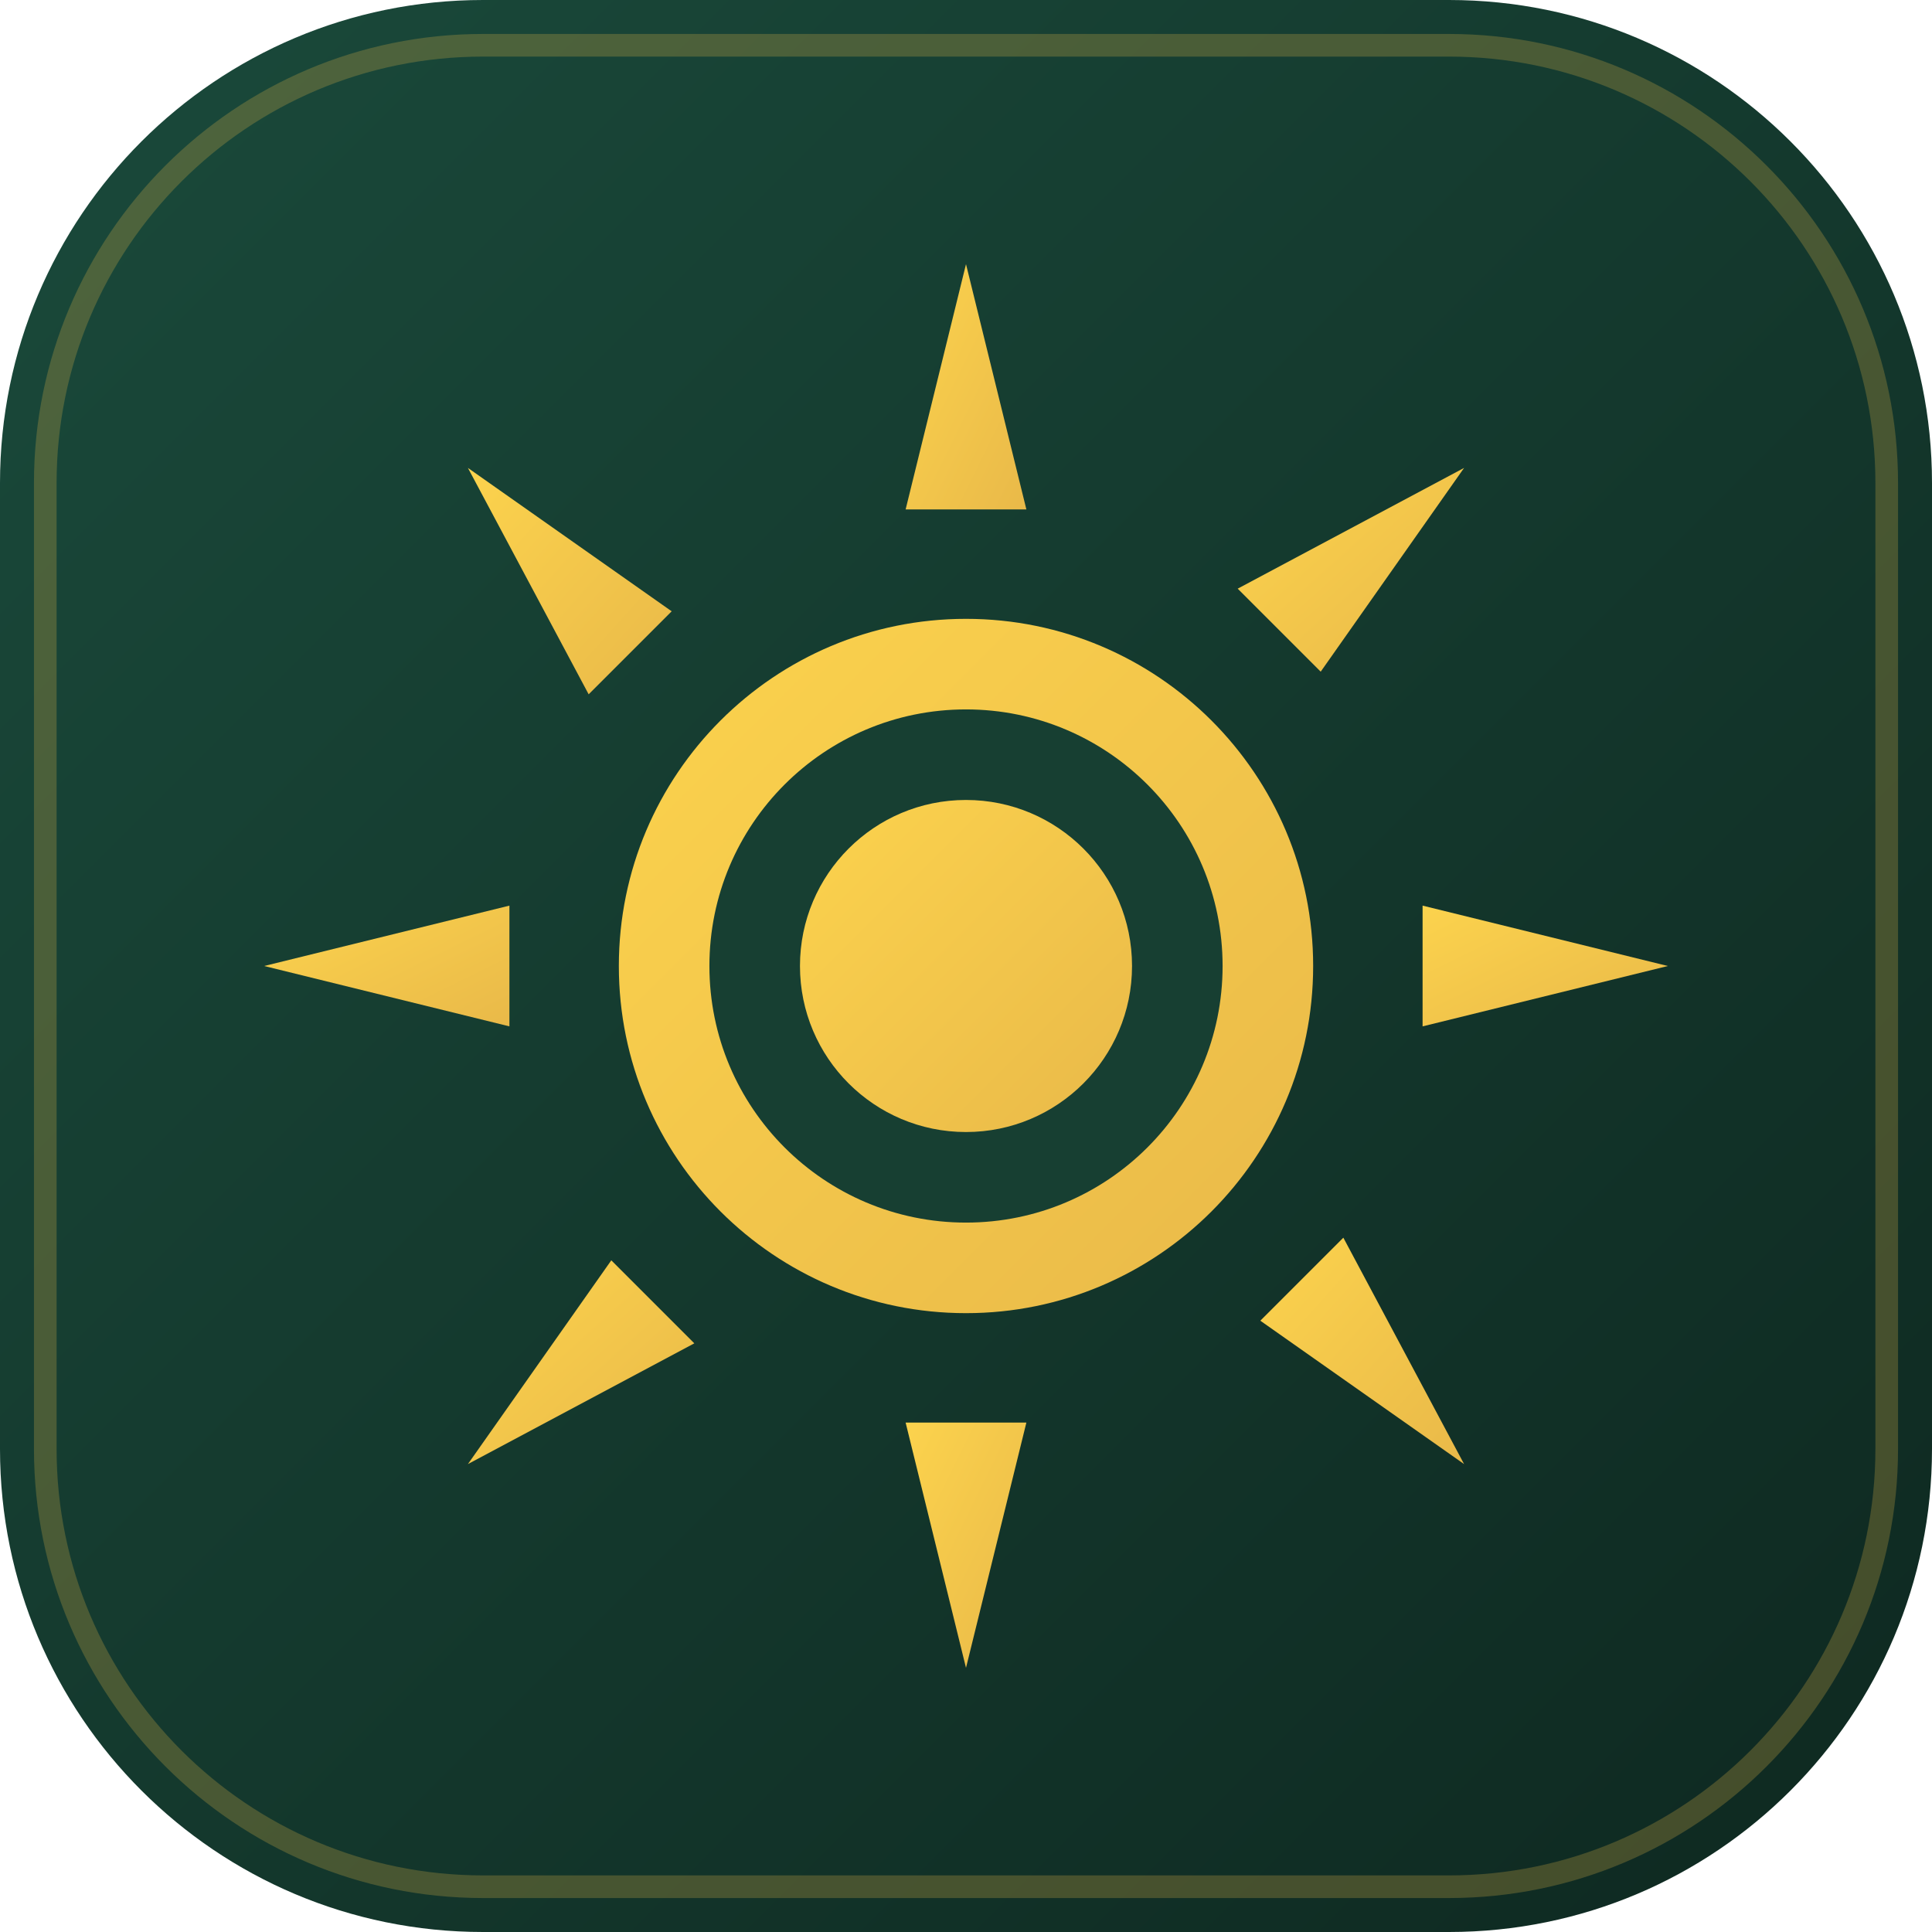
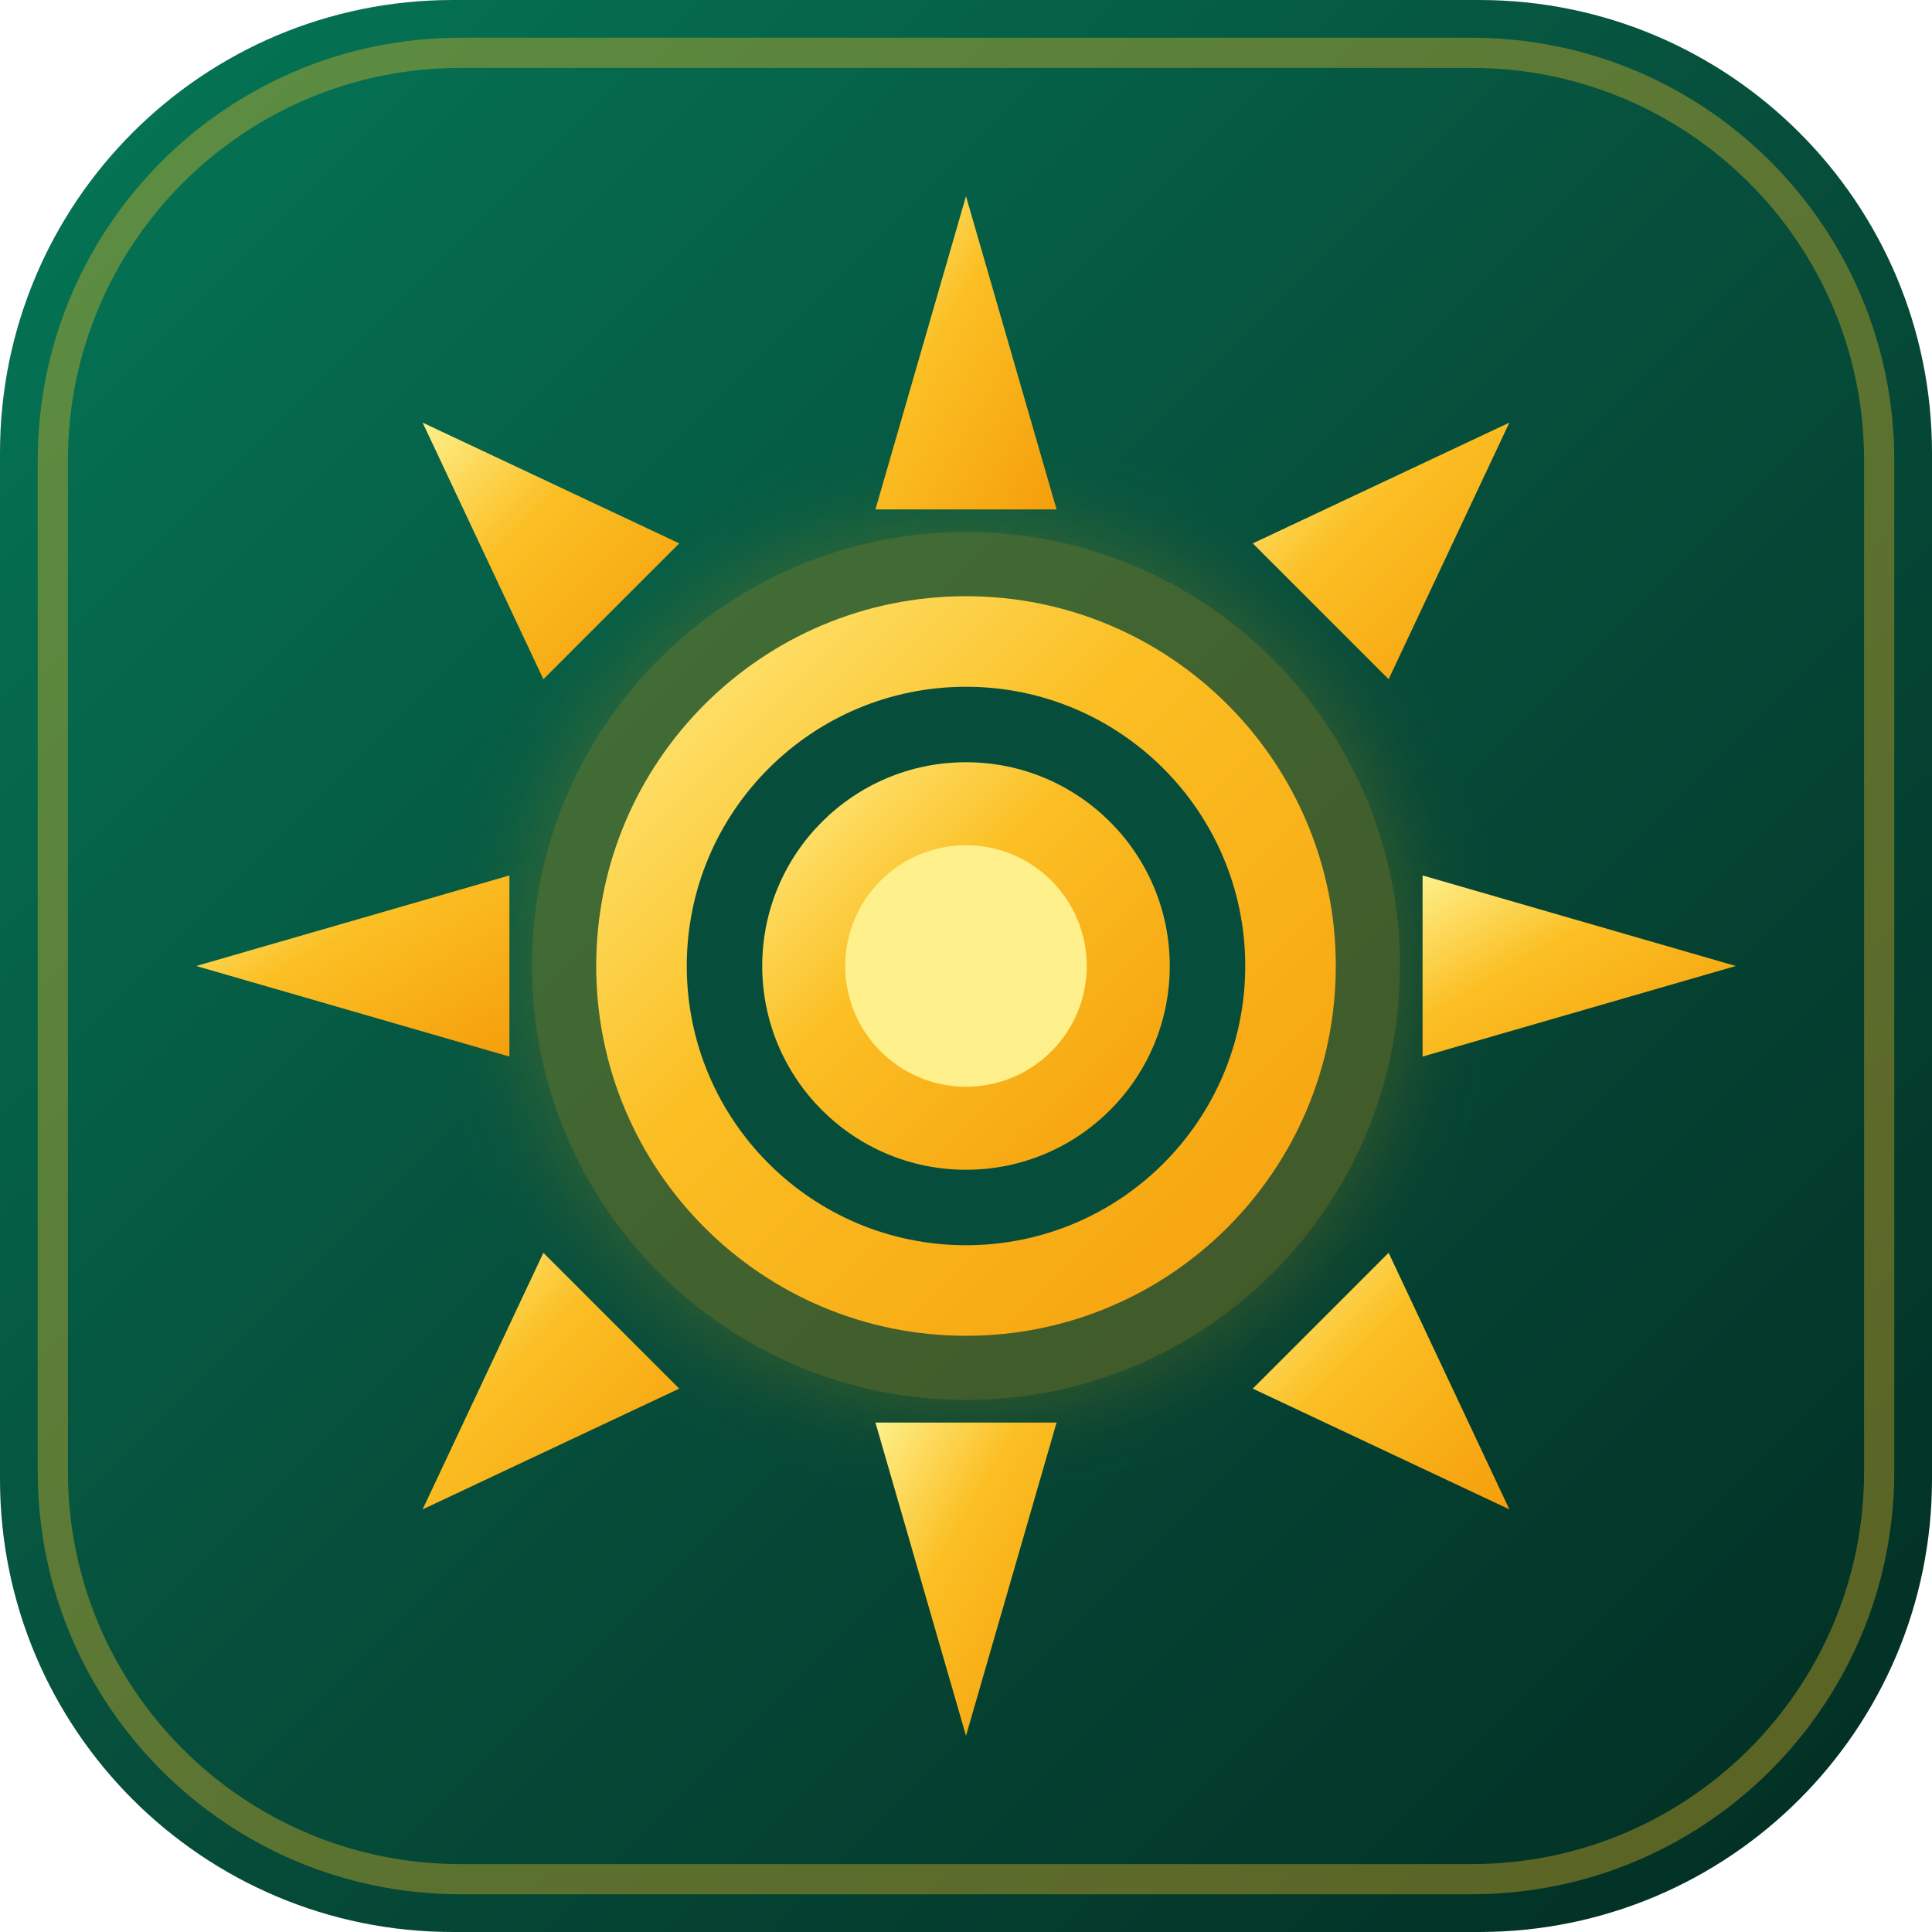
<svg xmlns="http://www.w3.org/2000/svg" viewBox="0 0 512 512" width="512" height="512">
  <defs>
-     <linearGradient id="bgGrad" x1="0%" y1="0%" x2="100%" y2="100%">
-       <stop offset="0%" stop-color="#1A4A3B" />
-       <stop offset="100%" stop-color="#0E2820" />
+     <linearGradient id="agBgGrad" x1="0%" y1="0%" x2="100%" y2="100%">
+       <stop offset="0%" stop-color="#047857" />
+       <stop offset="50%" stop-color="#064E3B" />
+       <stop offset="100%" stop-color="#022C22" />
    </linearGradient>
-     <linearGradient id="goldGrad" x1="0%" y1="0%" x2="100%" y2="100%">
-       <stop offset="0%" stop-color="#FCD34D" />
-       <stop offset="100%" stop-color="#E9B949" />
+     <linearGradient id="agGoldGrad" x1="0%" y1="0%" x2="100%" y2="100%">
+       <stop offset="0%" stop-color="#FEF08A" />
+       <stop offset="40%" stop-color="#FBBF24" />
+       <stop offset="100%" stop-color="#F59E0B" />
    </linearGradient>
+     <filter id="solarGlow" x="-20%" y="-20%" width="140%" height="140%">
+       <feGaussianBlur stdDeviation="12" result="blur" />
+       <feComposite in="SourceGraphic" in2="blur" operator="over" />
+     </filter>
  </defs>
-   <rect width="512" height="512" rx="128" fill="url(#bgGrad)" />
-   <rect x="12" y="12" width="488" height="488" rx="116" fill="none" stroke="#E9B949" stroke-width="6" stroke-opacity="0.25" />
-   <circle cx="256" cy="256" r="92" fill="url(#goldGrad)" />
-   <circle cx="256" cy="256" r="68" fill="#173F32" />
-   <circle cx="256" cy="256" r="44" fill="url(#goldGrad)" />
-   <path d="M256 70 L272 135 L240 135 Z" fill="url(#goldGrad)" />
-   <path d="M256 442 L272 377 L240 377 Z" fill="url(#goldGrad)" />
-   <path d="M70 256 L135 240 L135 272 Z" fill="url(#goldGrad)" />
-   <path d="M442 256 L377 240 L377 272 Z" fill="url(#goldGrad)" />
-   <path d="M388 124 L350 178 L328 156 Z" fill="url(#goldGrad)" />
-   <path d="M124 388 L162 334 L184 356 Z" fill="url(#goldGrad)" />
-   <path d="M124 124 L178 162 L156 184 Z" fill="url(#goldGrad)" />
-   <path d="M388 388 L334 350 L356 328 Z" fill="url(#goldGrad)" />
+   <rect width="512" height="512" rx="120" fill="url(#agBgGrad)" />
+   <rect x="14" y="14" width="484" height="484" rx="108" fill="none" stroke="#FBBF24" stroke-width="8" stroke-opacity="0.35" />
+   <circle cx="256" cy="256" r="115" fill="#F59E0B" opacity="0.25" filter="url(#solarGlow)" />
+   <path d="M256 52 L280 135 L232 135 Z" fill="url(#agGoldGrad)" />
+   <path d="M256 460 L280 377 L232 377 Z" fill="url(#agGoldGrad)" />
+   <path d="M52 256 L135 232 L135 280 Z" fill="url(#agGoldGrad)" />
+   <path d="M460 256 L377 232 L377 280 Z" fill="url(#agGoldGrad)" />
+   <path d="M400 112 L368 180 L332 144 Z" fill="url(#agGoldGrad)" />
+   <path d="M112 400 L144 332 L180 368 Z" fill="url(#agGoldGrad)" />
+   <path d="M112 112 L180 144 L144 180 Z" fill="url(#agGoldGrad)" />
+   <path d="M400 400 L332 368 L368 332 Z" fill="url(#agGoldGrad)" />
+   <circle cx="256" cy="256" r="98" fill="url(#agGoldGrad)" />
+   <circle cx="256" cy="256" r="74" fill="#064E3B" />
+   <circle cx="256" cy="256" r="54" fill="url(#agGoldGrad)" />
+   <circle cx="256" cy="256" r="32" fill="#FEF08A" />
</svg>
